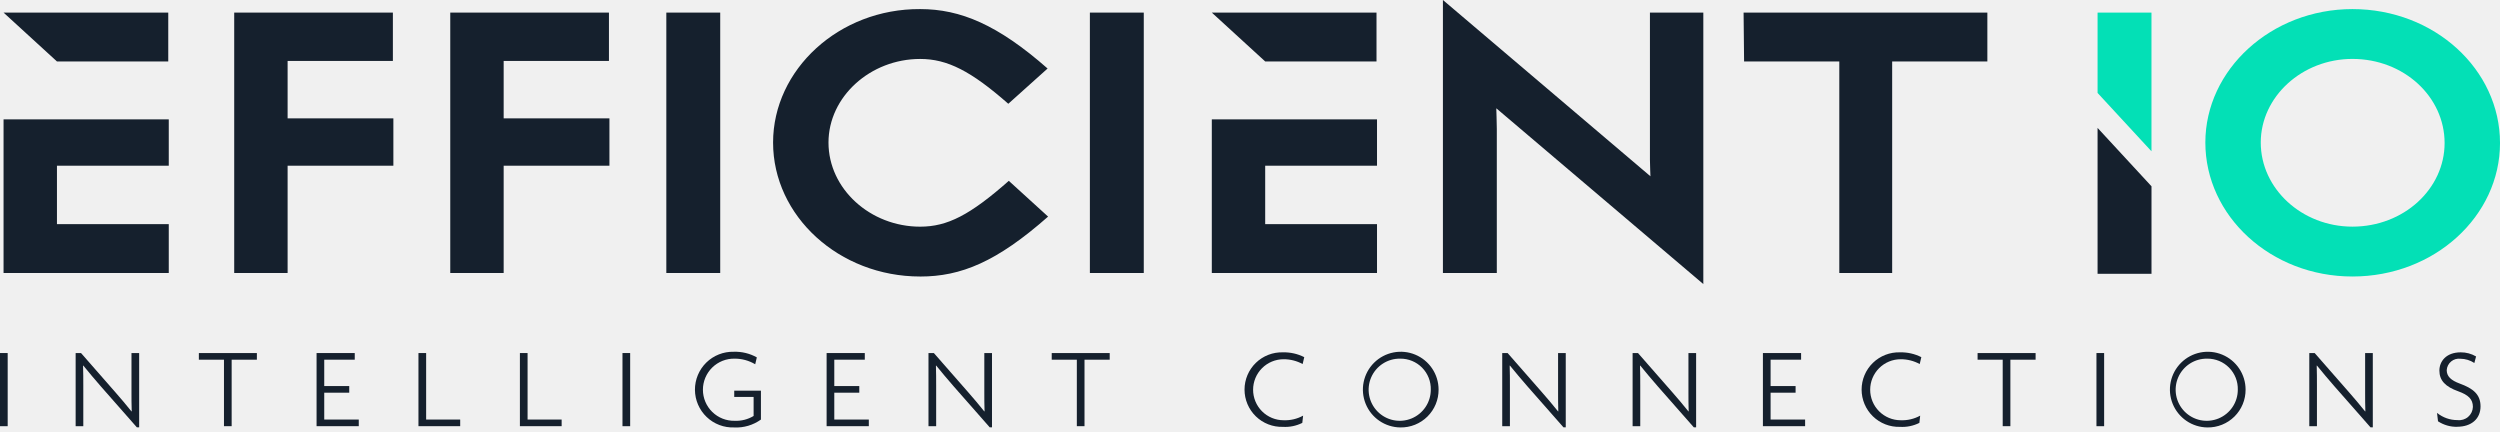
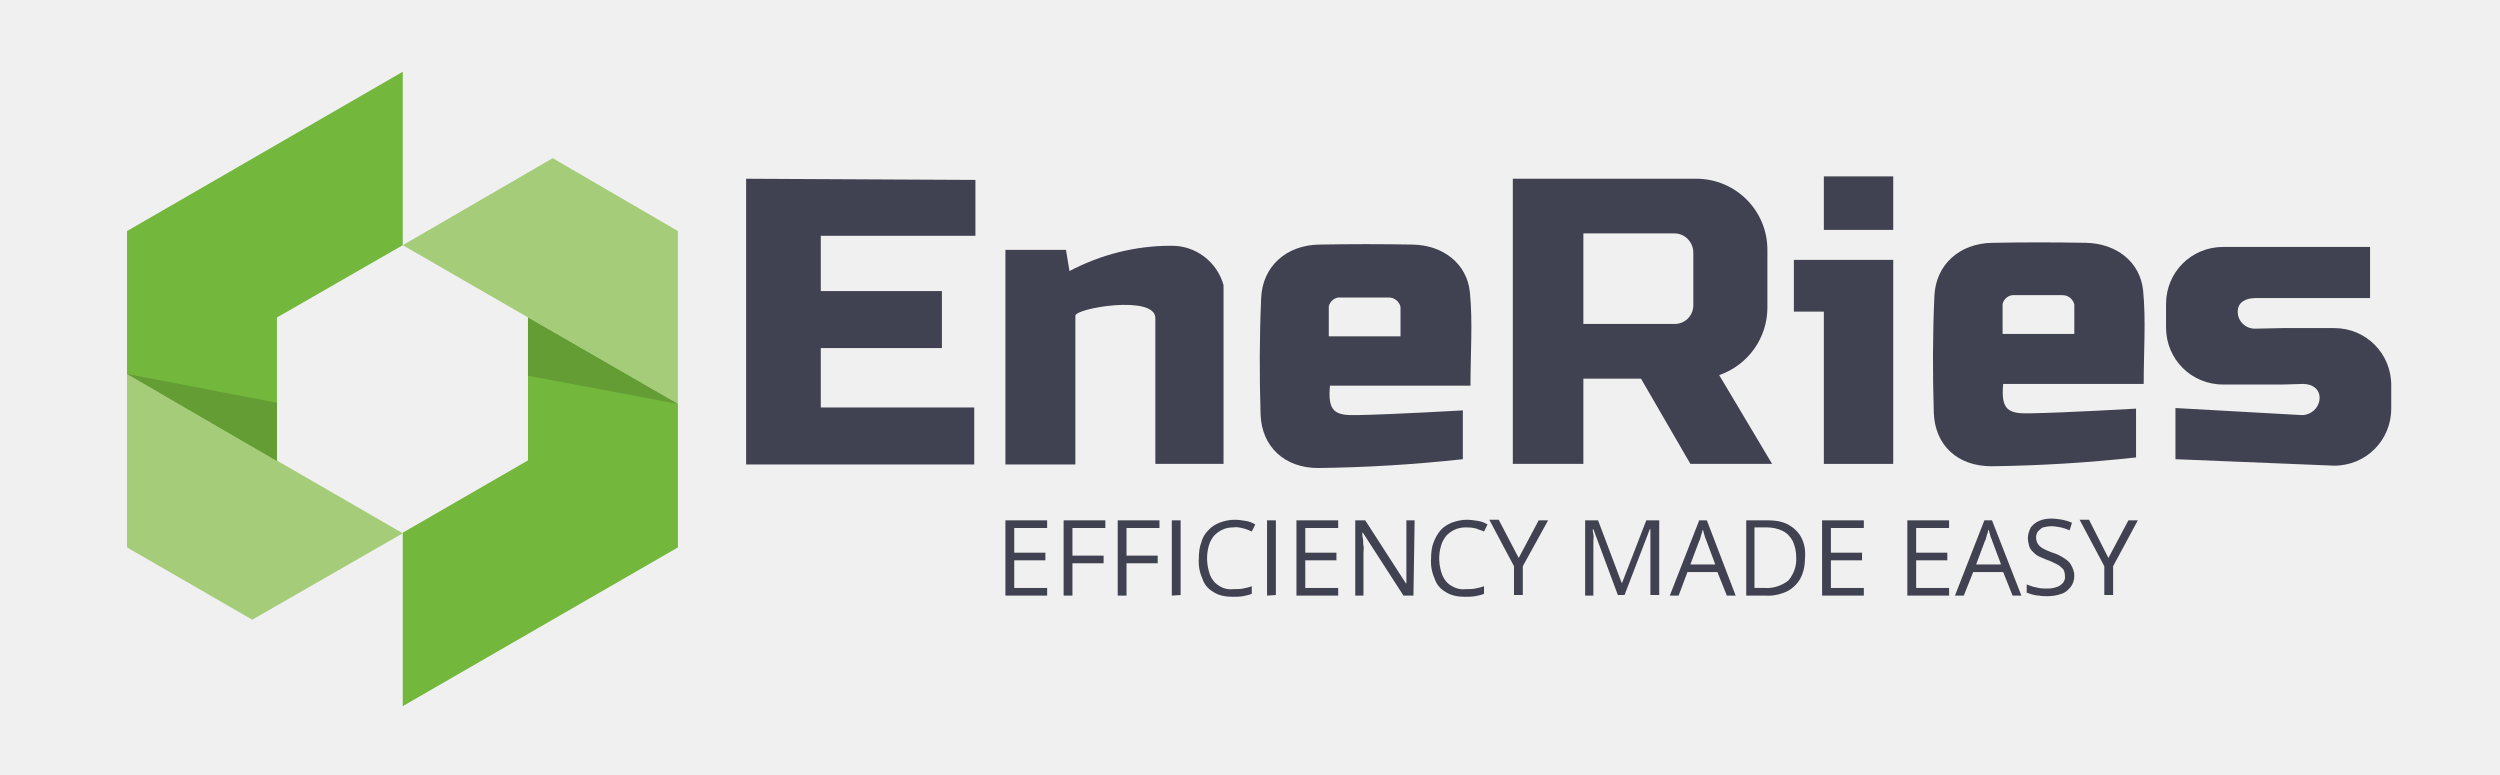
- <svg xmlns="http://www.w3.org/2000/svg" width="377" height="65" viewBox="0 0 377 65" fill="none">
-   <g clip-path="url(#clip0_2_151)">
-     <path d="M43.371 24.989V41.167H35.319V1.899H59.246V9.19H43.371V17.849H59.321V24.989H43.371Z" fill="#15202D" />
-     <path d="M75.952 24.989V41.167H67.9V1.899H91.829V9.19H75.952V17.849H91.902V24.989H75.952Z" fill="#15202D" />
-     <path d="M108.609 1.899H100.482V41.167H108.609V1.899Z" fill="#15202D" />
-     <path d="M138.76 41.698C126.53 41.698 116.581 32.583 116.581 21.498C116.581 10.485 126.53 1.298 138.76 1.37C144.836 1.37 150.46 3.725 157.976 10.333L152.052 15.65C146.431 10.712 142.861 8.89 138.76 8.89C131.24 8.89 124.936 14.59 124.936 21.498C124.936 28.486 131.236 34.182 138.76 34.182C142.86 34.182 146.279 32.435 152.128 27.27L158.052 32.663C150.304 39.498 144.912 41.701 138.76 41.701" fill="#15202D" />
-     <path d="M172.481 1.9H164.354V41.168H172.481V1.9Z" fill="#15202D" />
-     <path d="M225.643 16.33C225.643 16.33 225.719 18.761 225.719 19.444V41.167H217.592V0L248.886 26.584C248.886 26.584 248.81 24.684 248.81 24.078V1.9H256.861V42.838L225.643 16.33Z" fill="#15202D" />
-     <path d="M285.339 9.267V41.167H277.367V9.267H263.009L262.933 1.899H299.694V9.267H285.339Z" fill="#15202D" />
-     <path d="M354.746 41.697C342.446 41.697 332.567 32.583 332.567 21.497C332.567 10.485 342.516 1.37 354.746 1.37C367.126 1.37 377.001 10.485 377.001 21.57C377.001 32.583 367.126 41.697 354.746 41.697ZM354.746 8.885C347.146 8.885 340.922 14.585 340.922 21.493C340.922 28.481 347.15 34.178 354.746 34.178C362.494 34.178 368.646 28.478 368.646 21.569C368.646 14.581 362.494 8.885 354.746 8.885" fill="#03E0B6" />
-     <path d="M8.587 9.267H25.374V1.899H0.536L8.587 9.267Z" fill="#15202D" />
-     <path d="M25.449 24.989V18.001H14.183H0.536V41.167H25.449V33.8H8.588V24.989H25.449Z" fill="#15202D" />
-     <path d="M190.791 9.267H207.578V1.899H182.74L190.791 9.267Z" fill="#15202D" />
-     <path d="M207.653 24.989V18.001H196.387H182.74V41.167H207.653V33.8H190.791V24.989H207.653Z" fill="#15202D" />
-     <path d="M324.442 22.815V1.899H316.314V14.016L324.442 22.815Z" fill="#03E0B6" />
-     <path d="M324.447 28.095V41.288H316.313V19.288L324.447 28.095Z" fill="#15202D" />
-     <path d="M1.158 53.239H0V64.27H1.158V53.239Z" fill="#15202D" />
-     <path d="M20.641 64.444L15.241 58.305C14.341 57.285 13.321 56.057 12.561 55.124L12.526 55.142C12.561 56.162 12.561 57.182 12.561 58.184V64.268H11.407V53.24H12.219L17.338 59.084C18.082 59.931 19.102 61.125 19.827 62.042L19.862 62.024C19.827 61.039 19.827 60.054 19.827 59.124V53.24H20.985V64.44L20.641 64.444Z" fill="#15202D" />
-     <path d="M34.933 54.242V64.268H33.775V54.242H29.988V53.242H38.737V54.242H34.933Z" fill="#15202D" />
-     <path d="M47.738 64.268V53.24H53.496V54.24H48.896V58.218H52.666V59.218H48.896V63.268H54.102V64.268H47.738Z" fill="#15202D" />
-     <path d="M63.104 64.268V53.24H64.262V63.268H69.398V64.268H63.104Z" fill="#15202D" />
-     <path d="M78.401 64.268V53.24H79.559V63.268H84.695V64.268H78.401Z" fill="#15202D" />
-     <path d="M95.028 53.239H93.87V64.27H95.028V53.239Z" fill="#15202D" />
-     <path d="M110.723 64.458C109.958 64.487 109.196 64.362 108.481 64.091C107.765 63.819 107.112 63.407 106.559 62.878C106.007 62.349 105.566 61.715 105.263 61.012C104.96 60.309 104.802 59.553 104.797 58.788C104.793 58.023 104.942 57.265 105.236 56.559C105.53 55.852 105.963 55.213 106.509 54.677C107.055 54.141 107.704 53.721 108.415 53.441C109.127 53.161 109.888 53.026 110.653 53.046C111.867 53.006 113.07 53.299 114.129 53.894L113.886 54.931C112.945 54.371 111.869 54.079 110.774 54.084C110.15 54.072 109.531 54.185 108.952 54.416C108.372 54.647 107.845 54.991 107.4 55.428C106.956 55.866 106.603 56.387 106.362 56.963C106.122 57.538 105.998 58.156 106 58.779C106.001 59.403 106.126 60.02 106.369 60.594C106.612 61.169 106.967 61.689 107.413 62.125C107.859 62.56 108.388 62.902 108.968 63.131C109.549 63.359 110.168 63.47 110.792 63.456C111.793 63.498 112.785 63.246 113.644 62.729V59.858H110.722V58.908H114.748V63.268C113.579 64.109 112.159 64.529 110.72 64.461" fill="#15202D" />
-     <path d="M124.653 64.268V53.24H130.411V54.24H125.811V58.218H129.581V59.218H125.811V63.268H131.017V64.268H124.653Z" fill="#15202D" />
-     <path d="M149.253 64.444L143.853 58.305C142.953 57.285 141.933 56.057 141.173 55.124L141.138 55.142C141.173 56.162 141.173 57.182 141.173 58.184V64.268H140.015V53.24H140.827L145.946 59.084C146.69 59.931 147.71 61.125 148.435 62.042L148.47 62.024C148.435 61.039 148.435 60.054 148.435 59.124V53.24H149.593V64.44L149.253 64.444Z" fill="#15202D" />
-     <path d="M163.544 54.242V64.268H162.386V54.242H158.599V53.242H167.344V54.242H163.544Z" fill="#15202D" />
-     <path d="M196.438 54.899C195.558 54.419 194.57 54.17 193.568 54.173C192.348 54.173 191.178 54.658 190.315 55.52C189.453 56.383 188.968 57.553 188.968 58.773C188.968 59.993 189.453 61.163 190.315 62.026C191.178 62.888 192.348 63.373 193.568 63.373C194.593 63.414 195.609 63.175 196.508 62.681L196.387 63.771C195.482 64.224 194.475 64.431 193.465 64.371C192.713 64.393 191.964 64.265 191.263 63.992C190.561 63.72 189.922 63.31 189.382 62.786C188.842 62.262 188.413 61.635 188.119 60.942C187.826 60.249 187.675 59.504 187.675 58.752C187.675 57.999 187.826 57.254 188.119 56.561C188.413 55.868 188.842 55.241 189.382 54.717C189.922 54.193 190.561 53.783 191.263 53.511C191.964 53.238 192.713 53.11 193.465 53.132C194.581 53.105 195.686 53.354 196.681 53.859L196.438 54.899Z" fill="#15202D" />
-     <path d="M211.163 64.458C210.038 64.445 208.942 64.099 208.013 63.464C207.083 62.83 206.363 61.935 205.941 60.892C205.519 59.849 205.414 58.704 205.641 57.602C205.868 56.5 206.415 55.489 207.214 54.697C208.014 53.905 209.029 53.367 210.133 53.151C211.237 52.934 212.381 53.049 213.42 53.481C214.459 53.913 215.348 54.642 215.973 55.577C216.599 56.512 216.935 57.611 216.938 58.736C216.945 59.494 216.799 60.245 216.511 60.946C216.222 61.646 215.796 62.282 215.258 62.816C214.72 63.349 214.08 63.769 213.377 64.051C212.673 64.333 211.921 64.472 211.163 64.458V64.458ZM211.163 54.084C210.233 54.067 209.318 54.327 208.536 54.831C207.754 55.336 207.139 56.062 206.771 56.916C206.403 57.771 206.298 58.716 206.469 59.631C206.64 60.546 207.079 61.389 207.731 62.053C208.383 62.717 209.218 63.172 210.129 63.361C211.041 63.549 211.987 63.461 212.849 63.109C213.711 62.757 214.448 62.156 214.967 61.384C215.486 60.611 215.763 59.702 215.763 58.771C215.78 58.158 215.673 57.548 215.449 56.978C215.224 56.408 214.888 55.888 214.458 55.451C214.029 55.013 213.516 54.667 212.95 54.432C212.384 54.197 211.776 54.079 211.163 54.084" fill="#15202D" />
-     <path d="M235.775 64.444L230.375 58.305C229.475 57.285 228.455 56.057 227.695 55.124L227.66 55.142C227.695 56.162 227.695 57.182 227.695 58.184V64.268H226.537V53.24H227.349L232.468 59.084C233.212 59.931 234.232 61.125 234.957 62.042L234.992 62.024C234.957 61.039 234.957 60.054 234.957 59.124V53.24H236.115V64.44L235.775 64.444Z" fill="#15202D" />
-     <path d="M255.43 64.444L250.03 58.305C249.13 57.285 248.11 56.057 247.35 55.124L247.315 55.142C247.35 56.162 247.35 57.182 247.35 58.184V64.268H246.197V53.24H247.009L252.128 59.084C252.872 59.931 253.892 61.125 254.617 62.042L254.652 62.024C254.617 61.039 254.617 60.054 254.617 59.124V53.24H255.775V64.44L255.43 64.444Z" fill="#15202D" />
-     <path d="M265.847 64.268V53.24H271.605V54.24H267.005V58.218H270.775V59.218H267.005V63.268H272.211V64.268H265.847Z" fill="#15202D" />
-     <path d="M289.493 54.899C288.613 54.419 287.626 54.169 286.623 54.173C285.403 54.173 284.233 54.658 283.37 55.52C282.508 56.383 282.023 57.553 282.023 58.773C282.023 59.993 282.508 61.163 283.37 62.026C284.233 62.888 285.403 63.373 286.623 63.373C287.648 63.414 288.664 63.175 289.563 62.681L289.442 63.771C288.537 64.224 287.53 64.431 286.52 64.371C285.768 64.393 285.019 64.265 284.318 63.992C283.616 63.72 282.977 63.31 282.437 62.786C281.897 62.262 281.468 61.635 281.174 60.942C280.881 60.249 280.73 59.504 280.73 58.752C280.73 57.999 280.881 57.254 281.174 56.561C281.468 55.868 281.897 55.241 282.437 54.717C282.977 54.193 283.616 53.783 284.318 53.511C285.019 53.238 285.768 53.11 286.52 53.132C287.636 53.105 288.741 53.354 289.736 53.859L289.493 54.899Z" fill="#15202D" />
-     <path d="M303.165 54.242V64.268H302.007V54.242H298.22V53.242H306.969V54.242H303.165Z" fill="#15202D" />
-     <path d="M317.303 53.239H316.145V64.27H317.303V53.239Z" fill="#15202D" />
-     <path d="M332.861 64.458C331.736 64.445 330.64 64.099 329.711 63.465C328.782 62.83 328.062 61.935 327.64 60.893C327.218 59.85 327.113 58.706 327.34 57.604C327.566 56.502 328.114 55.491 328.913 54.699C329.712 53.908 330.727 53.37 331.831 53.153C332.935 52.937 334.078 53.051 335.117 53.483C336.156 53.914 337.044 54.643 337.67 55.578C338.296 56.512 338.632 57.611 338.635 58.736C338.641 59.494 338.496 60.245 338.207 60.945C337.919 61.646 337.493 62.282 336.955 62.815C336.417 63.348 335.777 63.768 335.074 64.05C334.371 64.333 333.619 64.471 332.861 64.458V64.458ZM332.861 54.084C331.93 54.067 331.016 54.327 330.234 54.831C329.452 55.336 328.837 56.062 328.469 56.916C328.101 57.771 327.996 58.716 328.167 59.631C328.338 60.546 328.777 61.389 329.429 62.053C330.081 62.717 330.916 63.172 331.827 63.361C332.739 63.549 333.685 63.461 334.547 63.109C335.408 62.757 336.146 62.156 336.665 61.384C337.184 60.611 337.461 59.702 337.461 58.771C337.478 58.158 337.371 57.548 337.147 56.978C336.922 56.408 336.586 55.888 336.156 55.451C335.727 55.013 335.214 54.667 334.648 54.432C334.082 54.197 333.474 54.079 332.861 54.084" fill="#15202D" />
-     <path d="M357.475 64.444L352.075 58.305C351.175 57.285 350.155 56.057 349.395 55.124L349.36 55.142C349.395 56.162 349.395 57.182 349.395 58.184V64.268H348.241V53.24H349.053L354.172 59.084C354.916 59.931 355.936 61.125 356.661 62.042L356.696 62.024C356.661 61.039 356.661 60.054 356.661 59.124V53.24H357.819V64.44L357.475 64.444Z" fill="#15202D" />
-     <path d="M370.54 64.362C369.516 64.383 368.509 64.094 367.652 63.532L367.502 62.262C368.376 62.973 369.47 63.358 370.597 63.351C370.882 63.385 371.171 63.359 371.445 63.276C371.72 63.192 371.974 63.053 372.192 62.866C372.409 62.679 372.586 62.449 372.71 62.19C372.834 61.931 372.903 61.65 372.913 61.363C372.913 60.205 372.239 59.563 370.713 59.011C368.776 58.32 367.86 57.387 367.86 55.882C367.86 54.498 368.88 53.132 371.076 53.132C371.89 53.125 372.691 53.34 373.392 53.754L373.132 54.74C372.511 54.328 371.785 54.106 371.04 54.1C370.79 54.068 370.536 54.088 370.294 54.158C370.052 54.228 369.827 54.347 369.633 54.508C369.438 54.668 369.279 54.867 369.164 55.091C369.049 55.315 368.981 55.561 368.965 55.812C368.965 56.746 369.587 57.351 370.953 57.852C372.89 58.561 374.065 59.443 374.065 61.276C374.065 63.144 372.7 64.354 370.539 64.354" fill="#15202D" />
+ <svg xmlns="http://www.w3.org/2000/svg" version="1.1" id="Ebene_1" x="0px" y="0px" viewBox="0 0 425.2 131.8" style="enable-background:new 0 0 425.2 131.8;" xml:space="preserve">
+   <style type="text/css">
+ 	.st0{fill:#A5CC79;}
+ 	.st1{fill:#73B73D;}
+ 	.st2{fill:#639D34;}
+ 	.st3{fill:#404251;}
+ </style>
+   <g id="RZ">
+     <polygon class="st0" points="115.3,68.7 68.5,41.7 94,26.9 115.3,39.3  " />
+     <polygon class="st1" points="89.8,78.3 68.5,90.6 68.5,120.1 115.3,93.1 115.3,68.7 89.8,54  " />
+     <polygon class="st0" points="21.6,63.6 68.5,90.7 42.9,105.4 21.6,93.1  " />
+     <polygon class="st1" points="47.1,54 68.5,41.7 68.5,12.2 21.6,39.3 21.6,63.6 47.1,78.4  " />
+     <polygon class="st2" points="89.8,63.9 115.3,68.7 89.8,54  " />
+     <polygon class="st2" points="47.1,68.5 21.6,63.6 47.1,78.4  " />
+     <path class="st3" d="M139.6,49.5h20.6v9.7h-20.6v10.1h26.1v9.7h-38.8V30.4l39,0.2v9.5h-26.3V49.5z" />
+     <path class="st3" d="M208.1,78.9h-11.6V54.1c0-4-13.6-1.7-13.6-0.4v25.3H171V42.5h10.3l0.6,3.6c5.3-2.8,11.2-4.3,17.2-4.3   c4.2-0.1,7.9,2.7,9,6.7L208.1,78.9z" />
+     <path class="st3" d="M310.2,39.1V30H322v9.1L310.2,39.1z" />
+     <path class="st3" d="M310.2,44.2h-5.1V53h5.1v25.9H322V44.2H310.2z" />
+     <path class="st3" d="M292.4,63.8c4.9-1.7,8.2-6.3,8.2-11.5v-9.8c0-6.7-5.4-12.1-12.1-12.1h-31.2v48.5h12V64.4h9.8l8.4,14.5h13.9   L292.4,63.8z M288,51.9c0,1.8-1.4,3.2-3.2,3.2l0,0h-15.5V39.7h15.5c1.8,0,3.2,1.5,3.2,3.3V51.9z" />
+     <path class="st3" d="M250.1,65.6c0-5.6,0.4-10.8-0.1-15.9c-0.5-4.9-4.6-8-9.7-8.1c-5.3-0.1-10.7-0.1-16,0c-5.5,0.1-9.6,3.7-9.8,9.1   c-0.3,6.6-0.3,13.2-0.1,19.8c0.2,5.5,4.1,9.1,9.8,9.1c8.2-0.1,16.4-0.6,24.6-1.5v-8.3c0,0-12.1,0.7-18,0.8c-3.8,0.1-5-0.6-4.6-5   L250.1,65.6z M226,52.1c0.2-0.9,1.1-1.6,2-1.5h8.2c1,0,1.8,0.7,2,1.6v5H226V52.1z" />
+     <path class="st3" d="M364.6,65.3c0-5.6,0.4-10.8-0.1-15.9c-0.5-4.9-4.6-8-9.7-8.1c-5.3-0.1-10.7-0.1-16,0c-5.5,0.1-9.6,3.7-9.8,9.1   c-0.3,6.6-0.3,13.2-0.1,19.8c0.2,5.6,4.1,9.1,9.8,9.1c8.2-0.1,16.4-0.6,24.6-1.5v-8.3c0,0-12.1,0.7-18,0.8c-3.8,0.1-5-0.6-4.6-5   L364.6,65.3z M340.6,51.7c0.2-0.9,1.1-1.6,2-1.5h8.2c1,0,1.8,0.7,2,1.6v5h-12.2L340.6,51.7z" />
+     <path class="st3" d="M383.5,55.9c-1.6,0-2.9-1.3-2.9-2.8c0-0.1,0-0.2,0-0.3c0.1-1.5,1.5-2.1,3-2.1h19.5v-8.7h-25   c-5.4,0-9.7,4.3-9.7,9.7c0,0,0,0,0,0v4c0,5.4,4.3,9.7,9.7,9.7h10.1l3.5-0.1c1.7,0,3,1,2.8,2.7c-0.2,1.5-1.5,2.6-3,2.6L370,69.4v8.7   l27,1.1c5.4,0,9.7-4.3,9.7-9.7v0v-4c0-5.4-4.3-9.7-9.7-9.7l0,0h-8.7L383.5,55.9z" />
+     <path class="st3" d="M178.1,101.3H171V88.5h7.1v1.3h-5.6V94h5.3v1.3h-5.3v4.7h5.6L178.1,101.3z" />
+     <path class="st3" d="M182.4,101.3h-1.5V88.5h7.1v1.3h-5.6v4.7h5.3v1.3h-5.3L182.4,101.3z" />
+     <path class="st3" d="M191.6,101.3h-1.5V88.5h7.1v1.3h-5.6v4.7h5.3v1.3h-5.3V101.3z" />
+     <path class="st3" d="M199.3,101.3V88.5h1.5v12.7L199.3,101.3z" />
+     <path class="st3" d="M209.8,89.7c-0.7,0-1.3,0.1-1.9,0.4c-0.5,0.2-1,0.6-1.4,1c-0.4,0.5-0.7,1-0.9,1.7c-0.2,0.7-0.3,1.4-0.3,2.2   c0,1,0.2,1.9,0.5,2.8c0.3,0.7,0.8,1.4,1.5,1.8c0.7,0.5,1.6,0.7,2.5,0.6c0.5,0,1.1,0,1.6-0.1c0.5-0.1,1-0.2,1.5-0.4v1.3   c-0.5,0.2-1,0.3-1.5,0.4c-0.6,0.1-1.2,0.1-1.8,0.1c-1.1,0-2.3-0.2-3.2-0.8c-0.9-0.5-1.6-1.3-1.9-2.3c-0.5-1.1-0.7-2.3-0.6-3.5   c0-0.9,0.1-1.8,0.4-2.6c0.2-0.8,0.6-1.5,1.2-2.1c0.5-0.6,1.2-1,1.9-1.3c0.8-0.3,1.7-0.5,2.6-0.5c0.6,0,1.3,0.1,1.9,0.2   c0.6,0.1,1.1,0.3,1.6,0.6l-0.6,1.2c-0.4-0.2-0.9-0.4-1.3-0.5C210.8,89.7,210.3,89.6,209.8,89.7z" />
+     <path class="st3" d="M215.5,101.3V88.5h1.5v12.7L215.5,101.3z" />
+     <path class="st3" d="M227.6,101.3h-7.1V88.5h7.1v1.3H222V94h5.3v1.3H222v4.7h5.6L227.6,101.3z" />
+     <path class="st3" d="M240.4,101.3h-1.7l-6.9-10.7h-0.1c0,0.3,0,0.6,0.1,1s0,0.8,0.1,1.2s0,0.8,0,1.2v7.3h-1.4V88.5h1.7l6.9,10.7   h0.1c0-0.2,0-0.5,0-0.9s0-0.8,0-1.2s0-0.8,0-1.2v-7.4h1.4L240.4,101.3z" />
+     <path class="st3" d="M249.3,89.7c-0.6,0-1.3,0.1-1.9,0.4c-0.5,0.2-1,0.6-1.4,1c-0.4,0.5-0.7,1-0.9,1.7c-0.5,1.6-0.4,3.4,0.2,5   c0.3,0.7,0.8,1.4,1.5,1.8c0.8,0.5,1.6,0.7,2.5,0.6c0.5,0,1.1,0,1.6-0.1c0.5-0.1,1-0.2,1.5-0.4v1.3c-0.5,0.2-1,0.3-1.5,0.4   c-0.6,0.1-1.2,0.1-1.8,0.1c-1.1,0-2.3-0.2-3.2-0.8c-0.9-0.5-1.6-1.3-1.9-2.3c-0.5-1.1-0.7-2.3-0.6-3.5c0-0.9,0.1-1.8,0.4-2.6   c0.3-0.8,0.7-1.5,1.2-2.1c0.5-0.6,1.2-1,1.9-1.3c0.8-0.3,1.7-0.5,2.6-0.5c0.6,0,1.2,0.1,1.9,0.2c0.6,0.1,1.1,0.3,1.6,0.6l-0.6,1.2   c-0.4-0.2-0.9-0.3-1.3-0.5C250.3,89.7,249.8,89.7,249.3,89.7z" />
+     <path class="st3" d="M258.3,94.9l3.4-6.4h1.6l-4.3,7.8v4.9h-1.5v-4.9l-4.2-7.9h1.6L258.3,94.9z" />
+     <path class="st3" d="M275.2,101.3L271,90h-0.1c0,0.2,0,0.5,0.1,0.9s0,0.7,0,1.1s0,0.8,0,1.2v8.1h-1.4V88.5h2.2l4,10.6h0.1l4.1-10.6   h2.2v12.7h-1.5v-8.1c0-0.4,0-0.8,0-1.1s0-0.7,0-1.1s0-0.6,0-0.9h-0.1l-4.3,11.2H275.2z" />
+     <path class="st3" d="M293.7,101.3l-1.6-4H287l-1.5,4H284l5-12.8h1.3l4.9,12.8H293.7z M291.7,95.9l-1.5-4l-0.2-0.5l-0.2-0.7   c-0.1-0.3-0.1-0.5-0.2-0.6c-0.1,0.2-0.1,0.5-0.2,0.7s-0.1,0.4-0.2,0.7s-0.1,0.4-0.2,0.5l-1.5,4H291.7z" />
+     <path class="st3" d="M307,94.8c0,1.2-0.2,2.5-0.8,3.6c-0.5,0.9-1.3,1.7-2.3,2.2c-1.1,0.5-2.4,0.8-3.6,0.7H297V88.5h3.8   c1.2,0,2.3,0.2,3.3,0.7c0.9,0.5,1.7,1.2,2.2,2.1C306.9,92.4,307.1,93.6,307,94.8z M305.5,94.8c0-1-0.2-1.9-0.6-2.8   c-0.4-0.7-0.9-1.3-1.7-1.7c-0.8-0.4-1.8-0.6-2.7-0.6h-2.1V100h1.8c1.4,0.1,2.9-0.4,4-1.3C305.1,97.6,305.6,96.2,305.5,94.8   L305.5,94.8z" />
+     <path class="st3" d="M317,101.3h-7.1V88.5h7.1v1.3h-5.6V94h5.3v1.3h-5.3v4.7h5.6V101.3z" />
+     <path class="st3" d="M331.5,101.3h-7.1V88.5h7.1v1.3h-5.6V94h5.3v1.3h-5.3v4.7h5.6V101.3z" />
+     <path class="st3" d="M342.3,101.3l-1.6-4h-5.1l-1.6,4h-1.5l5-12.8h1.3l5,12.8H342.3z M340.3,95.9l-1.5-4c0-0.1-0.1-0.3-0.2-0.5   l-0.2-0.7c-0.1-0.3-0.1-0.5-0.2-0.6c-0.1,0.2-0.1,0.5-0.2,0.7s-0.1,0.4-0.2,0.7s-0.1,0.4-0.2,0.5l-1.5,4H340.3z" />
+     <path class="st3" d="M352.8,97.9c0,0.7-0.2,1.4-0.6,1.9c-0.4,0.5-0.9,1-1.6,1.2c-0.8,0.3-1.6,0.4-2.4,0.4c-0.5,0-0.9,0-1.4-0.1   c-0.4,0-0.8-0.1-1.2-0.2c-0.3-0.1-0.6-0.2-0.9-0.3v-1.4c0.5,0.2,1,0.4,1.6,0.5c0.7,0.2,1.3,0.2,2,0.2c0.5,0,1.1-0.1,1.6-0.3   c0.4-0.1,0.7-0.4,1-0.7c0.2-0.3,0.4-0.7,0.3-1.2c0-0.4-0.1-0.8-0.3-1.1c-0.3-0.3-0.6-0.6-1-0.8c-0.6-0.3-1.2-0.6-1.8-0.8   c-0.5-0.2-1-0.4-1.4-0.6c-0.4-0.2-0.7-0.5-1-0.8c-0.3-0.3-0.5-0.6-0.6-1c-0.1-0.4-0.2-0.9-0.2-1.3c0-0.6,0.2-1.2,0.5-1.8   c0.4-0.5,0.9-0.9,1.4-1.1c0.7-0.3,1.4-0.4,2.1-0.4c0.6,0,1.3,0.1,1.9,0.2c0.5,0.1,1.1,0.3,1.6,0.5l-0.4,1.3c-0.5-0.2-1-0.4-1.5-0.5   c-0.5-0.1-1.1-0.2-1.6-0.2c-0.5,0-0.9,0.1-1.4,0.2c-0.3,0.1-0.6,0.4-0.9,0.7c-0.2,0.3-0.3,0.6-0.3,1c0,0.4,0.1,0.8,0.3,1.1   c0.2,0.3,0.5,0.6,0.9,0.8c0.5,0.3,1.1,0.5,1.6,0.7c0.7,0.2,1.3,0.5,1.9,0.9c0.5,0.3,0.9,0.6,1.2,1.1   C352.6,96.7,352.8,97.3,352.8,97.9z" />
+     <path class="st3" d="M358.6,94.9l3.4-6.4h1.6l-4.2,7.8v4.9h-1.5v-4.9l-4.2-7.9h1.6L358.6,94.9z" />
  </g>
-   <defs>
-     <clipPath id="clip0_2_151">
-       <rect width="377" height="64.461" fill="white" />
-     </clipPath>
-   </defs>
</svg>
